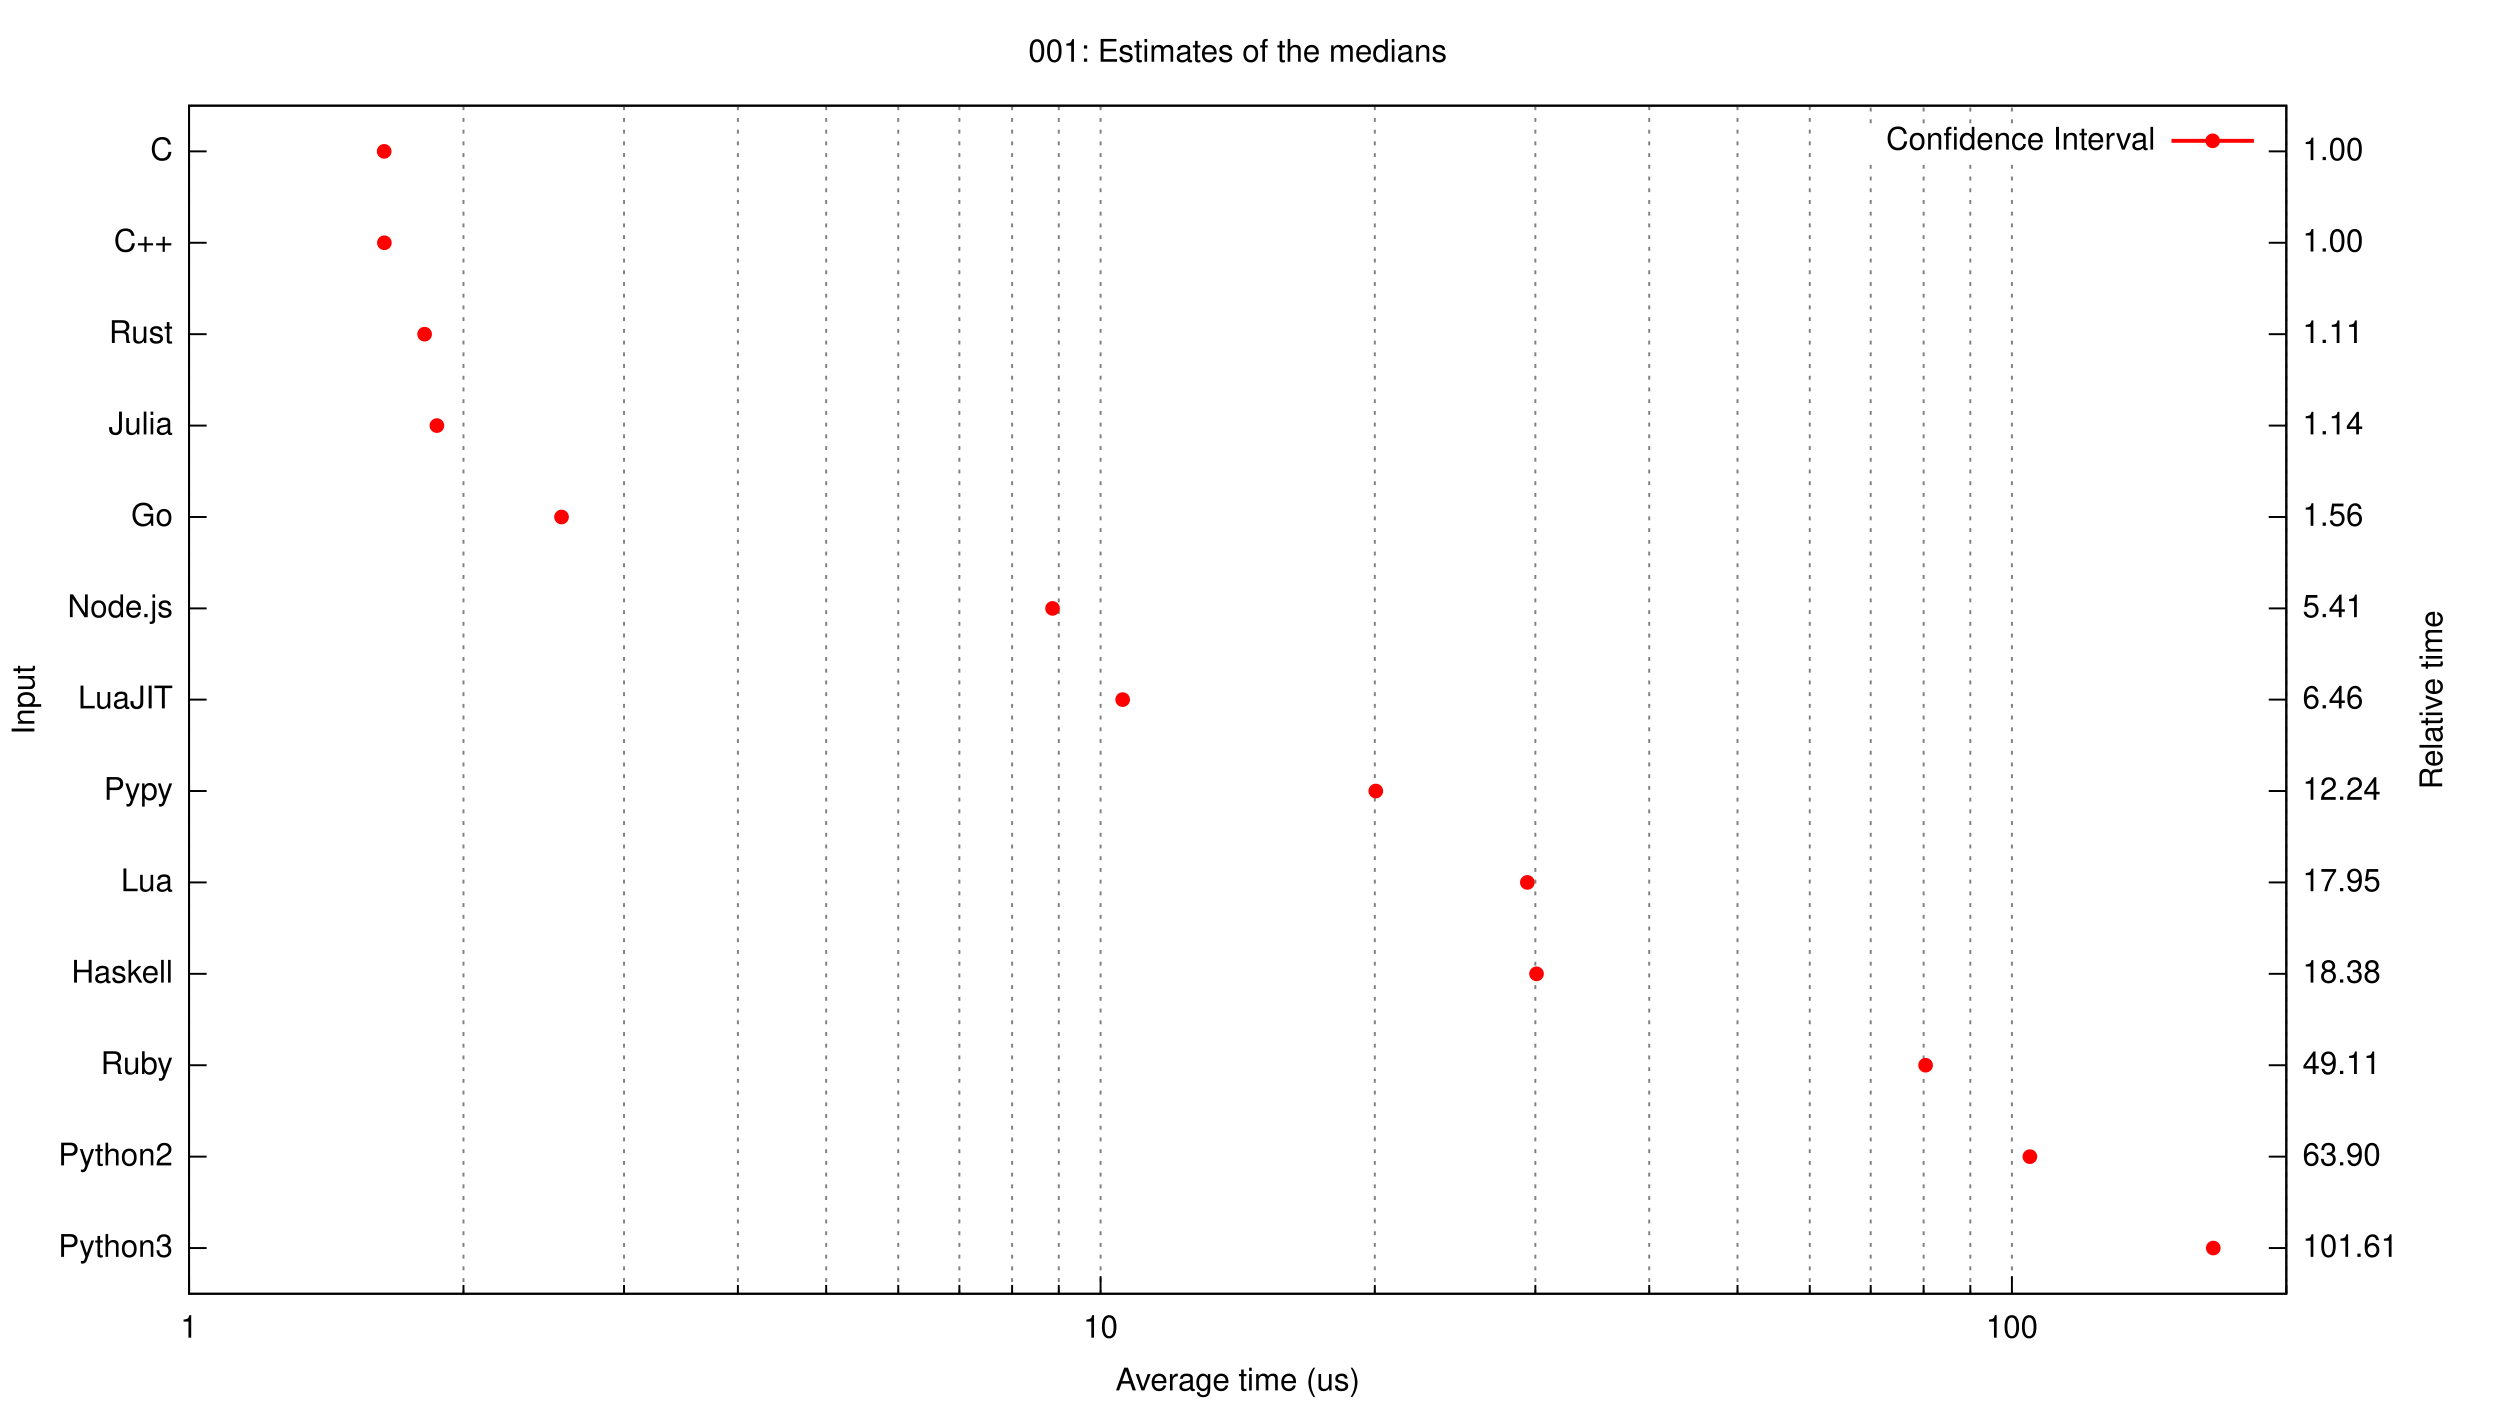
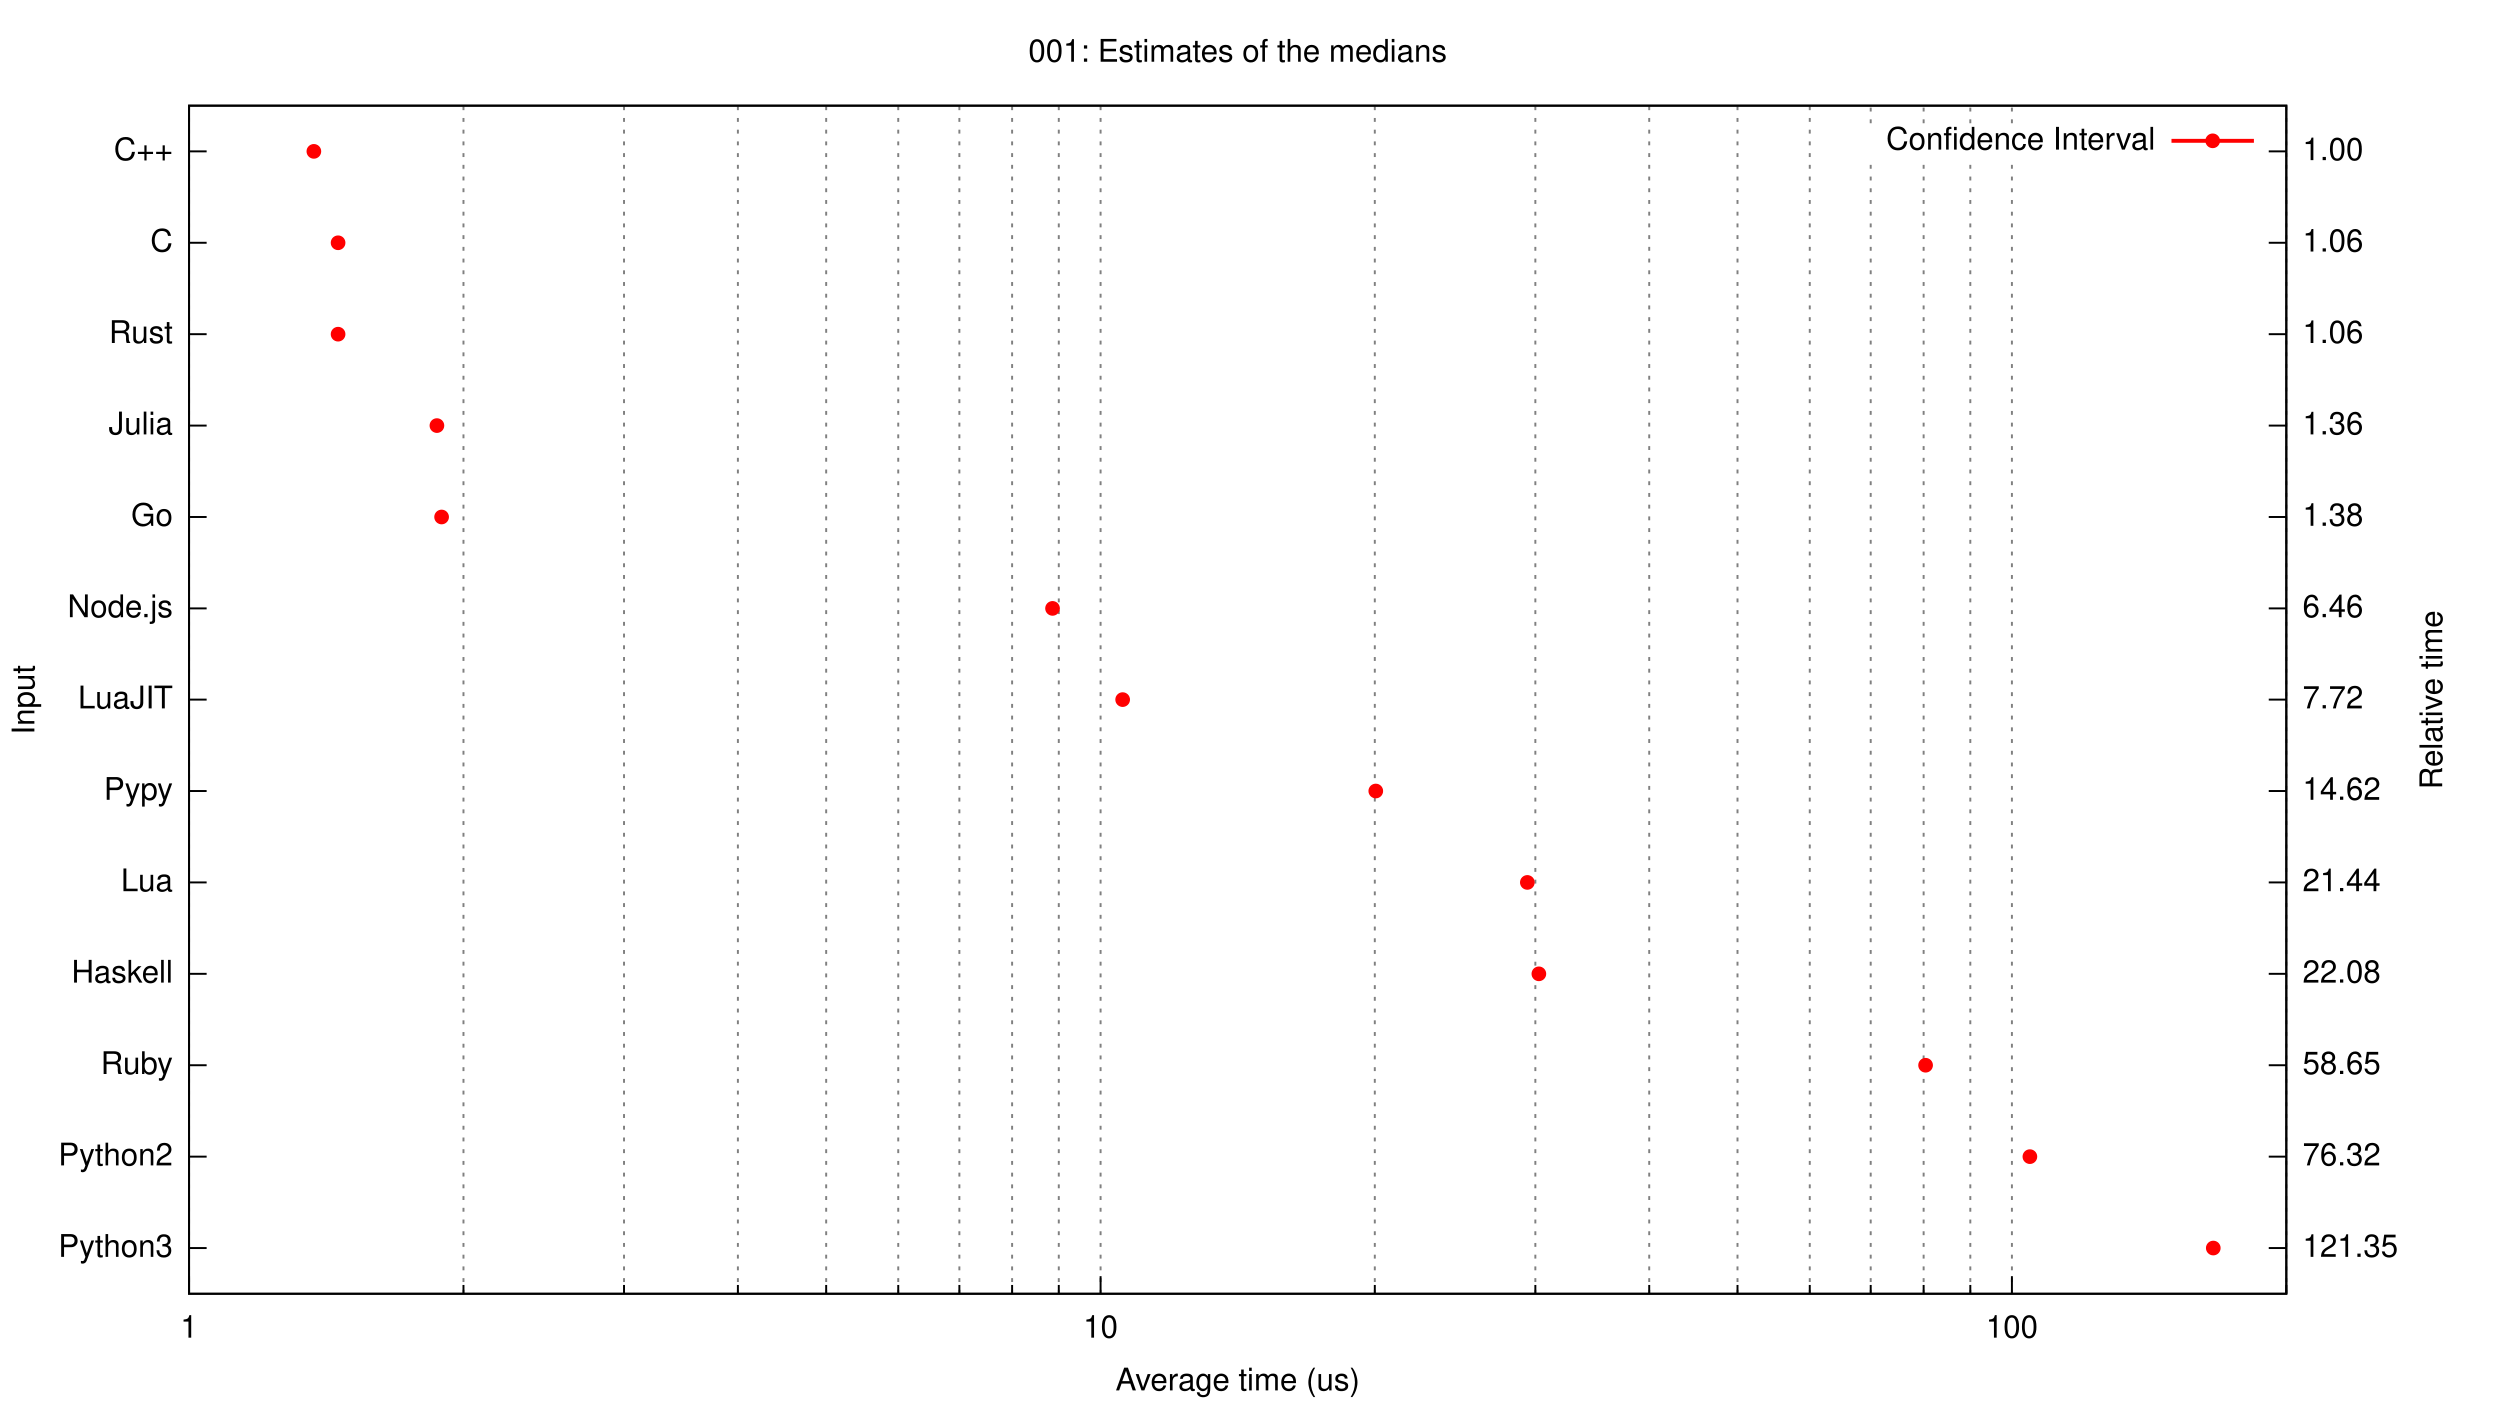
<svg xmlns="http://www.w3.org/2000/svg" xmlns:xlink="http://www.w3.org/1999/xlink" viewBox="0 0 1280 720">
  <g id="gnuplot_canvas">
    <rect x="0" y="0" width="1280" height="720" fill="none" />
    <defs>
      <circle id="gpDot" r="0.5" stroke-width="0.5" />
      <path id="gpPt0" stroke-width="0.222" stroke="currentColor" d="M-1,0 h2 M0,-1 v2" />
      <path id="gpPt1" stroke-width="0.222" stroke="currentColor" d="M-1,-1 L1,1 M1,-1 L-1,1" />
      <path id="gpPt2" stroke-width="0.222" stroke="currentColor" d="M-1,0 L1,0 M0,-1 L0,1 M-1,-1 L1,1 M-1,1 L1,-1" />
      <rect id="gpPt3" stroke-width="0.222" stroke="currentColor" x="-1" y="-1" width="2" height="2" />
      <rect id="gpPt4" stroke-width="0.222" stroke="currentColor" fill="currentColor" x="-1" y="-1" width="2" height="2" />
      <circle id="gpPt5" stroke-width="0.222" stroke="currentColor" cx="0" cy="0" r="1" />
      <use xlink:href="#gpPt5" id="gpPt6" fill="currentColor" stroke="none" />
      <path id="gpPt7" stroke-width="0.222" stroke="currentColor" d="M0,-1.33 L-1.33,0.67 L1.33,0.67 z" />
      <use xlink:href="#gpPt7" id="gpPt8" fill="currentColor" stroke="none" />
      <use xlink:href="#gpPt7" id="gpPt9" stroke="currentColor" transform="rotate(180)" />
      <use xlink:href="#gpPt9" id="gpPt10" fill="currentColor" stroke="none" />
      <use xlink:href="#gpPt3" id="gpPt11" stroke="currentColor" transform="rotate(45)" />
      <use xlink:href="#gpPt11" id="gpPt12" fill="currentColor" stroke="none" />
    </defs>
    <g style="fill:none; color:white; stroke:currentColor; stroke-width:1.00; stroke-linecap:butt; stroke-linejoin:miter">
</g>
    <g style="fill:none; color:black; stroke:currentColor; stroke-width:1.00; stroke-linecap:butt; stroke-linejoin:miter">
      <path stroke="black" d="M96.8,639.0 L105.8,639.0  " />
      <g transform="translate(88.5,643.5)" style="stroke:none; fill:black; font-family:Helvetica; font-size:12.00pt; text-anchor:end">
        <text>Python3</text>
      </g>
      <path stroke="black" d="M96.8,592.2 L105.8,592.2  " />
      <g transform="translate(88.5,596.7)" style="stroke:none; fill:black; font-family:Helvetica; font-size:12.00pt; text-anchor:end">
        <text>Python2</text>
      </g>
      <path stroke="black" d="M96.8,545.4 L105.8,545.4  " />
      <g transform="translate(88.5,549.9)" style="stroke:none; fill:black; font-family:Helvetica; font-size:12.00pt; text-anchor:end">
        <text>Ruby</text>
      </g>
      <path stroke="black" d="M96.8,498.6 L105.8,498.6  " />
      <g transform="translate(88.5,503.1)" style="stroke:none; fill:black; font-family:Helvetica; font-size:12.00pt; text-anchor:end">
        <text>Haskell</text>
      </g>
      <path stroke="black" d="M96.8,451.8 L105.8,451.8  " />
      <g transform="translate(88.5,456.3)" style="stroke:none; fill:black; font-family:Helvetica; font-size:12.00pt; text-anchor:end">
        <text>Lua</text>
      </g>
      <path stroke="black" d="M96.8,405.0 L105.8,405.0  " />
      <g transform="translate(88.5,409.5)" style="stroke:none; fill:black; font-family:Helvetica; font-size:12.00pt; text-anchor:end">
        <text>Pypy</text>
      </g>
      <path stroke="black" d="M96.8,358.2 L105.8,358.2  " />
      <g transform="translate(88.5,362.7)" style="stroke:none; fill:black; font-family:Helvetica; font-size:12.00pt; text-anchor:end">
        <text>LuaJIT</text>
      </g>
      <path stroke="black" d="M96.8,311.5 L105.8,311.5  " />
      <g transform="translate(88.5,316.0)" style="stroke:none; fill:black; font-family:Helvetica; font-size:12.00pt; text-anchor:end">
        <text>Node.js</text>
      </g>
      <path stroke="black" d="M96.8,264.7 L105.8,264.7  " />
      <g transform="translate(88.5,269.2)" style="stroke:none; fill:black; font-family:Helvetica; font-size:12.00pt; text-anchor:end">
        <text>Go</text>
      </g>
      <path stroke="black" d="M96.8,217.9 L105.8,217.9  " />
      <g transform="translate(88.5,222.4)" style="stroke:none; fill:black; font-family:Helvetica; font-size:12.00pt; text-anchor:end">
        <text>Julia</text>
      </g>
      <path stroke="black" d="M96.8,171.1 L105.8,171.1  " />
      <g transform="translate(88.5,175.6)" style="stroke:none; fill:black; font-family:Helvetica; font-size:12.00pt; text-anchor:end">
        <text>Rust</text>
      </g>
      <path stroke="black" d="M96.8,124.3 L105.8,124.3  " />
      <g transform="translate(88.5,128.8)" style="stroke:none; fill:black; font-family:Helvetica; font-size:12.00pt; text-anchor:end">
-         <text>C++</text>
+         <text>C</text>
      </g>
      <path stroke="black" d="M96.8,77.5 L105.8,77.5  " />
      <g transform="translate(88.5,82.0)" style="stroke:none; fill:black; font-family:Helvetica; font-size:12.00pt; text-anchor:end">
-         <text>C</text>
+         <text>C++</text>
      </g>
    </g>
    <g style="fill:none; color:gray; stroke:currentColor; stroke-width:1.00; stroke-linecap:butt; stroke-linejoin:miter">
      <path stroke="gray" stroke-dasharray=" 2,4" class="gridline" d="M96.8,662.4 L96.8,54.1  " />
    </g>
    <g style="fill:none; color:black; stroke:currentColor; stroke-width:1.00; stroke-linecap:butt; stroke-linejoin:miter">
      <path stroke="black" d="M96.8,662.4 L96.8,653.4  " />
      <g transform="translate(96.8,684.9)" style="stroke:none; fill:black; font-family:Helvetica; font-size:12.00pt; text-anchor:middle">
        <text> 1</text>
      </g>
    </g>
    <g style="fill:none; color:gray; stroke:currentColor; stroke-width:1.00; stroke-linecap:butt; stroke-linejoin:miter">
      <path stroke="gray" stroke-dasharray=" 2,4" class="gridline" d="M237.3,662.4 L237.3,54.1  " />
    </g>
    <g style="fill:none; color:black; stroke:currentColor; stroke-width:1.00; stroke-linecap:butt; stroke-linejoin:miter">
      <path stroke="black" d="M237.3,662.4 L237.3,657.9  " />
    </g>
    <g style="fill:none; color:gray; stroke:currentColor; stroke-width:1.00; stroke-linecap:butt; stroke-linejoin:miter">
      <path stroke="gray" stroke-dasharray=" 2,4" class="gridline" d="M319.5,662.4 L319.5,54.1  " />
    </g>
    <g style="fill:none; color:black; stroke:currentColor; stroke-width:1.00; stroke-linecap:butt; stroke-linejoin:miter">
      <path stroke="black" d="M319.5,662.4 L319.5,657.9  " />
    </g>
    <g style="fill:none; color:gray; stroke:currentColor; stroke-width:1.00; stroke-linecap:butt; stroke-linejoin:miter">
      <path stroke="gray" stroke-dasharray=" 2,4" class="gridline" d="M377.8,662.4 L377.8,54.1  " />
    </g>
    <g style="fill:none; color:black; stroke:currentColor; stroke-width:1.00; stroke-linecap:butt; stroke-linejoin:miter">
      <path stroke="black" d="M377.8,662.4 L377.8,657.9  " />
    </g>
    <g style="fill:none; color:gray; stroke:currentColor; stroke-width:1.00; stroke-linecap:butt; stroke-linejoin:miter">
      <path stroke="gray" stroke-dasharray=" 2,4" class="gridline" d="M423.0,662.4 L423.0,54.1  " />
    </g>
    <g style="fill:none; color:black; stroke:currentColor; stroke-width:1.00; stroke-linecap:butt; stroke-linejoin:miter">
      <path stroke="black" d="M423.0,662.4 L423.0,657.9  " />
    </g>
    <g style="fill:none; color:gray; stroke:currentColor; stroke-width:1.00; stroke-linecap:butt; stroke-linejoin:miter">
      <path stroke="gray" stroke-dasharray=" 2,4" class="gridline" d="M459.9,662.4 L459.9,54.1  " />
    </g>
    <g style="fill:none; color:black; stroke:currentColor; stroke-width:1.00; stroke-linecap:butt; stroke-linejoin:miter">
      <path stroke="black" d="M459.9,662.4 L459.9,657.9  " />
    </g>
    <g style="fill:none; color:gray; stroke:currentColor; stroke-width:1.00; stroke-linecap:butt; stroke-linejoin:miter">
      <path stroke="gray" stroke-dasharray=" 2,4" class="gridline" d="M491.2,662.4 L491.2,54.1  " />
    </g>
    <g style="fill:none; color:black; stroke:currentColor; stroke-width:1.00; stroke-linecap:butt; stroke-linejoin:miter">
      <path stroke="black" d="M491.2,662.4 L491.2,657.9  " />
    </g>
    <g style="fill:none; color:gray; stroke:currentColor; stroke-width:1.00; stroke-linecap:butt; stroke-linejoin:miter">
      <path stroke="gray" stroke-dasharray=" 2,4" class="gridline" d="M518.2,662.4 L518.2,54.1  " />
    </g>
    <g style="fill:none; color:black; stroke:currentColor; stroke-width:1.00; stroke-linecap:butt; stroke-linejoin:miter">
      <path stroke="black" d="M518.2,662.4 L518.2,657.9  " />
    </g>
    <g style="fill:none; color:gray; stroke:currentColor; stroke-width:1.00; stroke-linecap:butt; stroke-linejoin:miter">
      <path stroke="gray" stroke-dasharray=" 2,4" class="gridline" d="M542.1,662.4 L542.1,54.1  " />
    </g>
    <g style="fill:none; color:black; stroke:currentColor; stroke-width:1.00; stroke-linecap:butt; stroke-linejoin:miter">
      <path stroke="black" d="M542.1,662.4 L542.1,657.9  " />
    </g>
    <g style="fill:none; color:gray; stroke:currentColor; stroke-width:1.00; stroke-linecap:butt; stroke-linejoin:miter">
      <path stroke="gray" stroke-dasharray=" 2,4" class="gridline" d="M563.5,662.4 L563.5,54.1  " />
    </g>
    <g style="fill:none; color:black; stroke:currentColor; stroke-width:1.00; stroke-linecap:butt; stroke-linejoin:miter">
      <path stroke="black" d="M563.5,662.4 L563.5,653.4  " />
      <g transform="translate(563.5,684.9)" style="stroke:none; fill:black; font-family:Helvetica; font-size:12.00pt; text-anchor:middle">
        <text> 10</text>
      </g>
    </g>
    <g style="fill:none; color:gray; stroke:currentColor; stroke-width:1.00; stroke-linecap:butt; stroke-linejoin:miter">
      <path stroke="gray" stroke-dasharray=" 2,4" class="gridline" d="M703.9,662.4 L703.9,54.1  " />
    </g>
    <g style="fill:none; color:black; stroke:currentColor; stroke-width:1.00; stroke-linecap:butt; stroke-linejoin:miter">
      <path stroke="black" d="M703.9,662.4 L703.9,657.9  " />
    </g>
    <g style="fill:none; color:gray; stroke:currentColor; stroke-width:1.00; stroke-linecap:butt; stroke-linejoin:miter">
      <path stroke="gray" stroke-dasharray=" 2,4" class="gridline" d="M786.1,662.4 L786.1,54.1  " />
    </g>
    <g style="fill:none; color:black; stroke:currentColor; stroke-width:1.00; stroke-linecap:butt; stroke-linejoin:miter">
      <path stroke="black" d="M786.1,662.4 L786.1,657.9  " />
    </g>
    <g style="fill:none; color:gray; stroke:currentColor; stroke-width:1.00; stroke-linecap:butt; stroke-linejoin:miter">
      <path stroke="gray" stroke-dasharray=" 2,4" class="gridline" d="M844.4,662.4 L844.4,54.1  " />
    </g>
    <g style="fill:none; color:black; stroke:currentColor; stroke-width:1.00; stroke-linecap:butt; stroke-linejoin:miter">
      <path stroke="black" d="M844.4,662.4 L844.4,657.9  " />
    </g>
    <g style="fill:none; color:gray; stroke:currentColor; stroke-width:1.00; stroke-linecap:butt; stroke-linejoin:miter">
      <path stroke="gray" stroke-dasharray=" 2,4" class="gridline" d="M889.6,662.4 L889.6,54.1  " />
    </g>
    <g style="fill:none; color:black; stroke:currentColor; stroke-width:1.00; stroke-linecap:butt; stroke-linejoin:miter">
      <path stroke="black" d="M889.6,662.4 L889.6,657.9  " />
    </g>
    <g style="fill:none; color:gray; stroke:currentColor; stroke-width:1.00; stroke-linecap:butt; stroke-linejoin:miter">
      <path stroke="gray" stroke-dasharray=" 2,4" class="gridline" d="M926.6,662.4 L926.6,54.1  " />
    </g>
    <g style="fill:none; color:black; stroke:currentColor; stroke-width:1.00; stroke-linecap:butt; stroke-linejoin:miter">
      <path stroke="black" d="M926.6,662.4 L926.6,657.9  " />
    </g>
    <g style="fill:none; color:gray; stroke:currentColor; stroke-width:1.00; stroke-linecap:butt; stroke-linejoin:miter">
      <path stroke="gray" stroke-dasharray=" 2,4" class="gridline" d="M957.8,662.4 L957.8,81.1 M957.8,63.1 L957.8,54.1  " />
    </g>
    <g style="fill:none; color:black; stroke:currentColor; stroke-width:1.00; stroke-linecap:butt; stroke-linejoin:miter">
      <path stroke="black" d="M957.8,662.4 L957.8,657.9  " />
    </g>
    <g style="fill:none; color:gray; stroke:currentColor; stroke-width:1.00; stroke-linecap:butt; stroke-linejoin:miter">
      <path stroke="gray" stroke-dasharray=" 2,4" class="gridline" d="M984.9,662.4 L984.9,81.1 M984.9,63.1 L984.9,54.1  " />
    </g>
    <g style="fill:none; color:black; stroke:currentColor; stroke-width:1.00; stroke-linecap:butt; stroke-linejoin:miter">
      <path stroke="black" d="M984.9,662.4 L984.9,657.9  " />
    </g>
    <g style="fill:none; color:gray; stroke:currentColor; stroke-width:1.00; stroke-linecap:butt; stroke-linejoin:miter">
      <path stroke="gray" stroke-dasharray=" 2,4" class="gridline" d="M1008.8,662.4 L1008.8,81.1 M1008.8,63.1 L1008.8,54.1  " />
    </g>
    <g style="fill:none; color:black; stroke:currentColor; stroke-width:1.00; stroke-linecap:butt; stroke-linejoin:miter">
      <path stroke="black" d="M1008.8,662.4 L1008.8,657.9  " />
    </g>
    <g style="fill:none; color:gray; stroke:currentColor; stroke-width:1.00; stroke-linecap:butt; stroke-linejoin:miter">
      <path stroke="gray" stroke-dasharray=" 2,4" class="gridline" d="M1030.1,662.4 L1030.1,81.1 M1030.1,63.1 L1030.1,54.1  " />
    </g>
    <g style="fill:none; color:black; stroke:currentColor; stroke-width:1.00; stroke-linecap:butt; stroke-linejoin:miter">
      <path stroke="black" d="M1030.1,662.4 L1030.1,653.4  " />
      <g transform="translate(1030.1,684.9)" style="stroke:none; fill:black; font-family:Helvetica; font-size:12.00pt; text-anchor:middle">
        <text> 100</text>
      </g>
    </g>
    <g style="fill:none; color:gray; stroke:currentColor; stroke-width:1.00; stroke-linecap:butt; stroke-linejoin:miter">
      <path stroke="gray" stroke-dasharray=" 2,4" class="gridline" d="M1170.6,662.4 L1170.6,54.1  " />
    </g>
    <g style="fill:none; color:black; stroke:currentColor; stroke-width:1.00; stroke-linecap:butt; stroke-linejoin:miter">
      <path stroke="black" d="M1170.6,662.4 L1170.6,657.9 M1170.6,639.0 L1161.6,639.0  " />
      <g transform="translate(1178.9,643.5)" style="stroke:none; fill:black; font-family:Helvetica; font-size:12.00pt; text-anchor:start">
-         <text>101.61</text>
+         <text>121.35</text>
      </g>
      <path stroke="black" d="M1170.6,592.2 L1161.6,592.2  " />
      <g transform="translate(1178.9,596.7)" style="stroke:none; fill:black; font-family:Helvetica; font-size:12.00pt; text-anchor:start">
-         <text>63.90</text>
+         <text>76.32</text>
      </g>
      <path stroke="black" d="M1170.6,545.4 L1161.6,545.4  " />
      <g transform="translate(1178.9,549.9)" style="stroke:none; fill:black; font-family:Helvetica; font-size:12.00pt; text-anchor:start">
-         <text>49.11</text>
+         <text>58.65</text>
      </g>
      <path stroke="black" d="M1170.6,498.6 L1161.6,498.6  " />
      <g transform="translate(1178.9,503.1)" style="stroke:none; fill:black; font-family:Helvetica; font-size:12.00pt; text-anchor:start">
-         <text>18.38</text>
+         <text>22.08</text>
      </g>
      <path stroke="black" d="M1170.6,451.8 L1161.6,451.8  " />
      <g transform="translate(1178.9,456.3)" style="stroke:none; fill:black; font-family:Helvetica; font-size:12.00pt; text-anchor:start">
-         <text>17.95</text>
+         <text>21.44</text>
      </g>
      <path stroke="black" d="M1170.6,405.0 L1161.6,405.0  " />
      <g transform="translate(1178.9,409.5)" style="stroke:none; fill:black; font-family:Helvetica; font-size:12.00pt; text-anchor:start">
-         <text>12.24</text>
+         <text>14.62</text>
      </g>
      <path stroke="black" d="M1170.6,358.2 L1161.6,358.2  " />
      <g transform="translate(1178.9,362.7)" style="stroke:none; fill:black; font-family:Helvetica; font-size:12.00pt; text-anchor:start">
-         <text>6.46</text>
+         <text>7.72</text>
      </g>
      <path stroke="black" d="M1170.6,311.5 L1161.6,311.5  " />
      <g transform="translate(1178.9,316.0)" style="stroke:none; fill:black; font-family:Helvetica; font-size:12.00pt; text-anchor:start">
-         <text>5.41</text>
+         <text>6.46</text>
      </g>
      <path stroke="black" d="M1170.6,264.7 L1161.6,264.7  " />
      <g transform="translate(1178.9,269.2)" style="stroke:none; fill:black; font-family:Helvetica; font-size:12.00pt; text-anchor:start">
-         <text>1.56</text>
+         <text>1.38</text>
      </g>
      <path stroke="black" d="M1170.6,217.9 L1161.6,217.9  " />
      <g transform="translate(1178.9,222.4)" style="stroke:none; fill:black; font-family:Helvetica; font-size:12.00pt; text-anchor:start">
-         <text>1.14</text>
+         <text>1.36</text>
      </g>
      <path stroke="black" d="M1170.6,171.1 L1161.6,171.1  " />
      <g transform="translate(1178.9,175.6)" style="stroke:none; fill:black; font-family:Helvetica; font-size:12.00pt; text-anchor:start">
-         <text>1.11</text>
+         <text>1.06</text>
      </g>
      <path stroke="black" d="M1170.6,124.3 L1161.6,124.3  " />
      <g transform="translate(1178.9,128.8)" style="stroke:none; fill:black; font-family:Helvetica; font-size:12.00pt; text-anchor:start">
-         <text>1.00</text>
+         <text>1.06</text>
      </g>
      <path stroke="black" d="M1170.6,77.5 L1161.6,77.5  " />
      <g transform="translate(1178.9,82.0)" style="stroke:none; fill:black; font-family:Helvetica; font-size:12.00pt; text-anchor:start">
        <text>1.00</text>
      </g>
      <path stroke="black" d="M96.8,54.1 L96.8,662.4 L1170.6,662.4 L1170.6,54.1 L96.8,54.1 Z  " />
      <g transform="translate(17.6,358.3) rotate(270)" style="stroke:none; fill:black; font-family:Helvetica; font-size:12.00pt; text-anchor:middle">
        <text>Input</text>
      </g>
      <g transform="translate(1250.4,358.3) rotate(270)" style="stroke:none; fill:black; font-family:Helvetica; font-size:12.00pt; text-anchor:middle">
        <text>Relative time</text>
      </g>
      <g transform="translate(633.7,711.9)" style="stroke:none; fill:black; font-family:Helvetica; font-size:12.00pt; text-anchor:middle">
        <text>Average time (us)</text>
      </g>
      <g transform="translate(633.7,31.6)" style="stroke:none; fill:black; font-family:Helvetica; font-size:12.00pt; text-anchor:middle">
        <text>001: Estimates of the medians</text>
      </g>
    </g>
    <g id="gnuplot_plot_1">
      <g style="fill:none; color:white; stroke:black; stroke-width:2.00; stroke-linecap:butt; stroke-linejoin:miter">
</g>
      <g style="fill:none; color:red; stroke:currentColor; stroke-width:2.00; stroke-linecap:butt; stroke-linejoin:miter">
        <g transform="translate(1103.5,76.6)" style="stroke:none; fill:black; font-family:Helvetica; font-size:12.00pt; text-anchor:end">
          <text>Confidence Interval</text>
        </g>
-         <path d="M1111.8,72.1 L1154.0,72.1 M1133.2,639.0 L1133.3,639.0 M1039.1,592.2 L1039.4,592.2 M985.9,545.4 M786.7,498.6    L786.8,498.6 M781.9,451.8 L782.0,451.8 M704.3,405.0 L704.5,405.0 M574.8,358.2 L574.9,358.2 M538.9,311.5    M287.4,264.7 L287.5,264.7 M223.6,217.9 L223.7,217.9 M217.4,171.1 L217.5,171.1 M196.7,124.3 L196.9,124.3    M196.7,77.5  " />
+         <path d="M1111.8,72.1 L1154.0,72.1 M1133.2,639.0 L1133.3,639.0 M1039.1,592.2 L1039.4,592.2 M985.9,545.4 M785.3,498.6    L788.7,498.6 M781.9,451.8 L782.0,451.8 M704.3,405.0 L704.5,405.0 M574.8,358.2 L574.9,358.2 M538.9,311.5    M225.8,264.7 L226.6,264.7 M223.6,217.9 L223.7,217.9 M173.0,171.1 L173.2,171.1 M172.9,124.3 L173.2,124.3    M160.6,77.5 L160.8,77.5  " />
        <use xlink:href="#gpPt6" transform="translate(1133.2,639.0) scale(3.38)" />
        <use xlink:href="#gpPt6" transform="translate(1039.3,592.2) scale(3.38)" />
        <use xlink:href="#gpPt6" transform="translate(985.9,545.4) scale(3.38)" />
-         <use xlink:href="#gpPt6" transform="translate(786.7,498.6) scale(3.38)" />
+         <use xlink:href="#gpPt6" transform="translate(787.9,498.6) scale(3.38)" />
        <use xlink:href="#gpPt6" transform="translate(782.0,451.8) scale(3.38)" />
        <use xlink:href="#gpPt6" transform="translate(704.4,405.0) scale(3.38)" />
        <use xlink:href="#gpPt6" transform="translate(574.8,358.2) scale(3.38)" />
        <use xlink:href="#gpPt6" transform="translate(538.9,311.5) scale(3.38)" />
-         <use xlink:href="#gpPt6" transform="translate(287.5,264.7) scale(3.38)" />
+         <use xlink:href="#gpPt6" transform="translate(226.1,264.7) scale(3.38)" />
        <use xlink:href="#gpPt6" transform="translate(223.7,217.9) scale(3.38)" />
-         <use xlink:href="#gpPt6" transform="translate(217.4,171.1) scale(3.38)" />
-         <use xlink:href="#gpPt6" transform="translate(196.8,124.3) scale(3.38)" />
-         <use xlink:href="#gpPt6" transform="translate(196.7,77.5) scale(3.38)" />
+         <use xlink:href="#gpPt6" transform="translate(173.1,171.1) scale(3.38)" />
+         <use xlink:href="#gpPt6" transform="translate(173.1,124.3) scale(3.38)" />
+         <use xlink:href="#gpPt6" transform="translate(160.7,77.5) scale(3.38)" />
        <use xlink:href="#gpPt6" transform="translate(1132.9,72.1) scale(3.38)" />
      </g>
    </g>
    <g style="fill:none; color:white; stroke:currentColor; stroke-width:1.00; stroke-linecap:butt; stroke-linejoin:miter">
</g>
    <g style="fill:none; color:black; stroke:currentColor; stroke-width:1.00; stroke-linecap:butt; stroke-linejoin:miter">
      <path stroke="black" d="M96.8,54.1 L96.8,662.4 L1170.6,662.4 L1170.6,54.1 L96.8,54.1 Z  " />
    </g>
  </g>
</svg>
